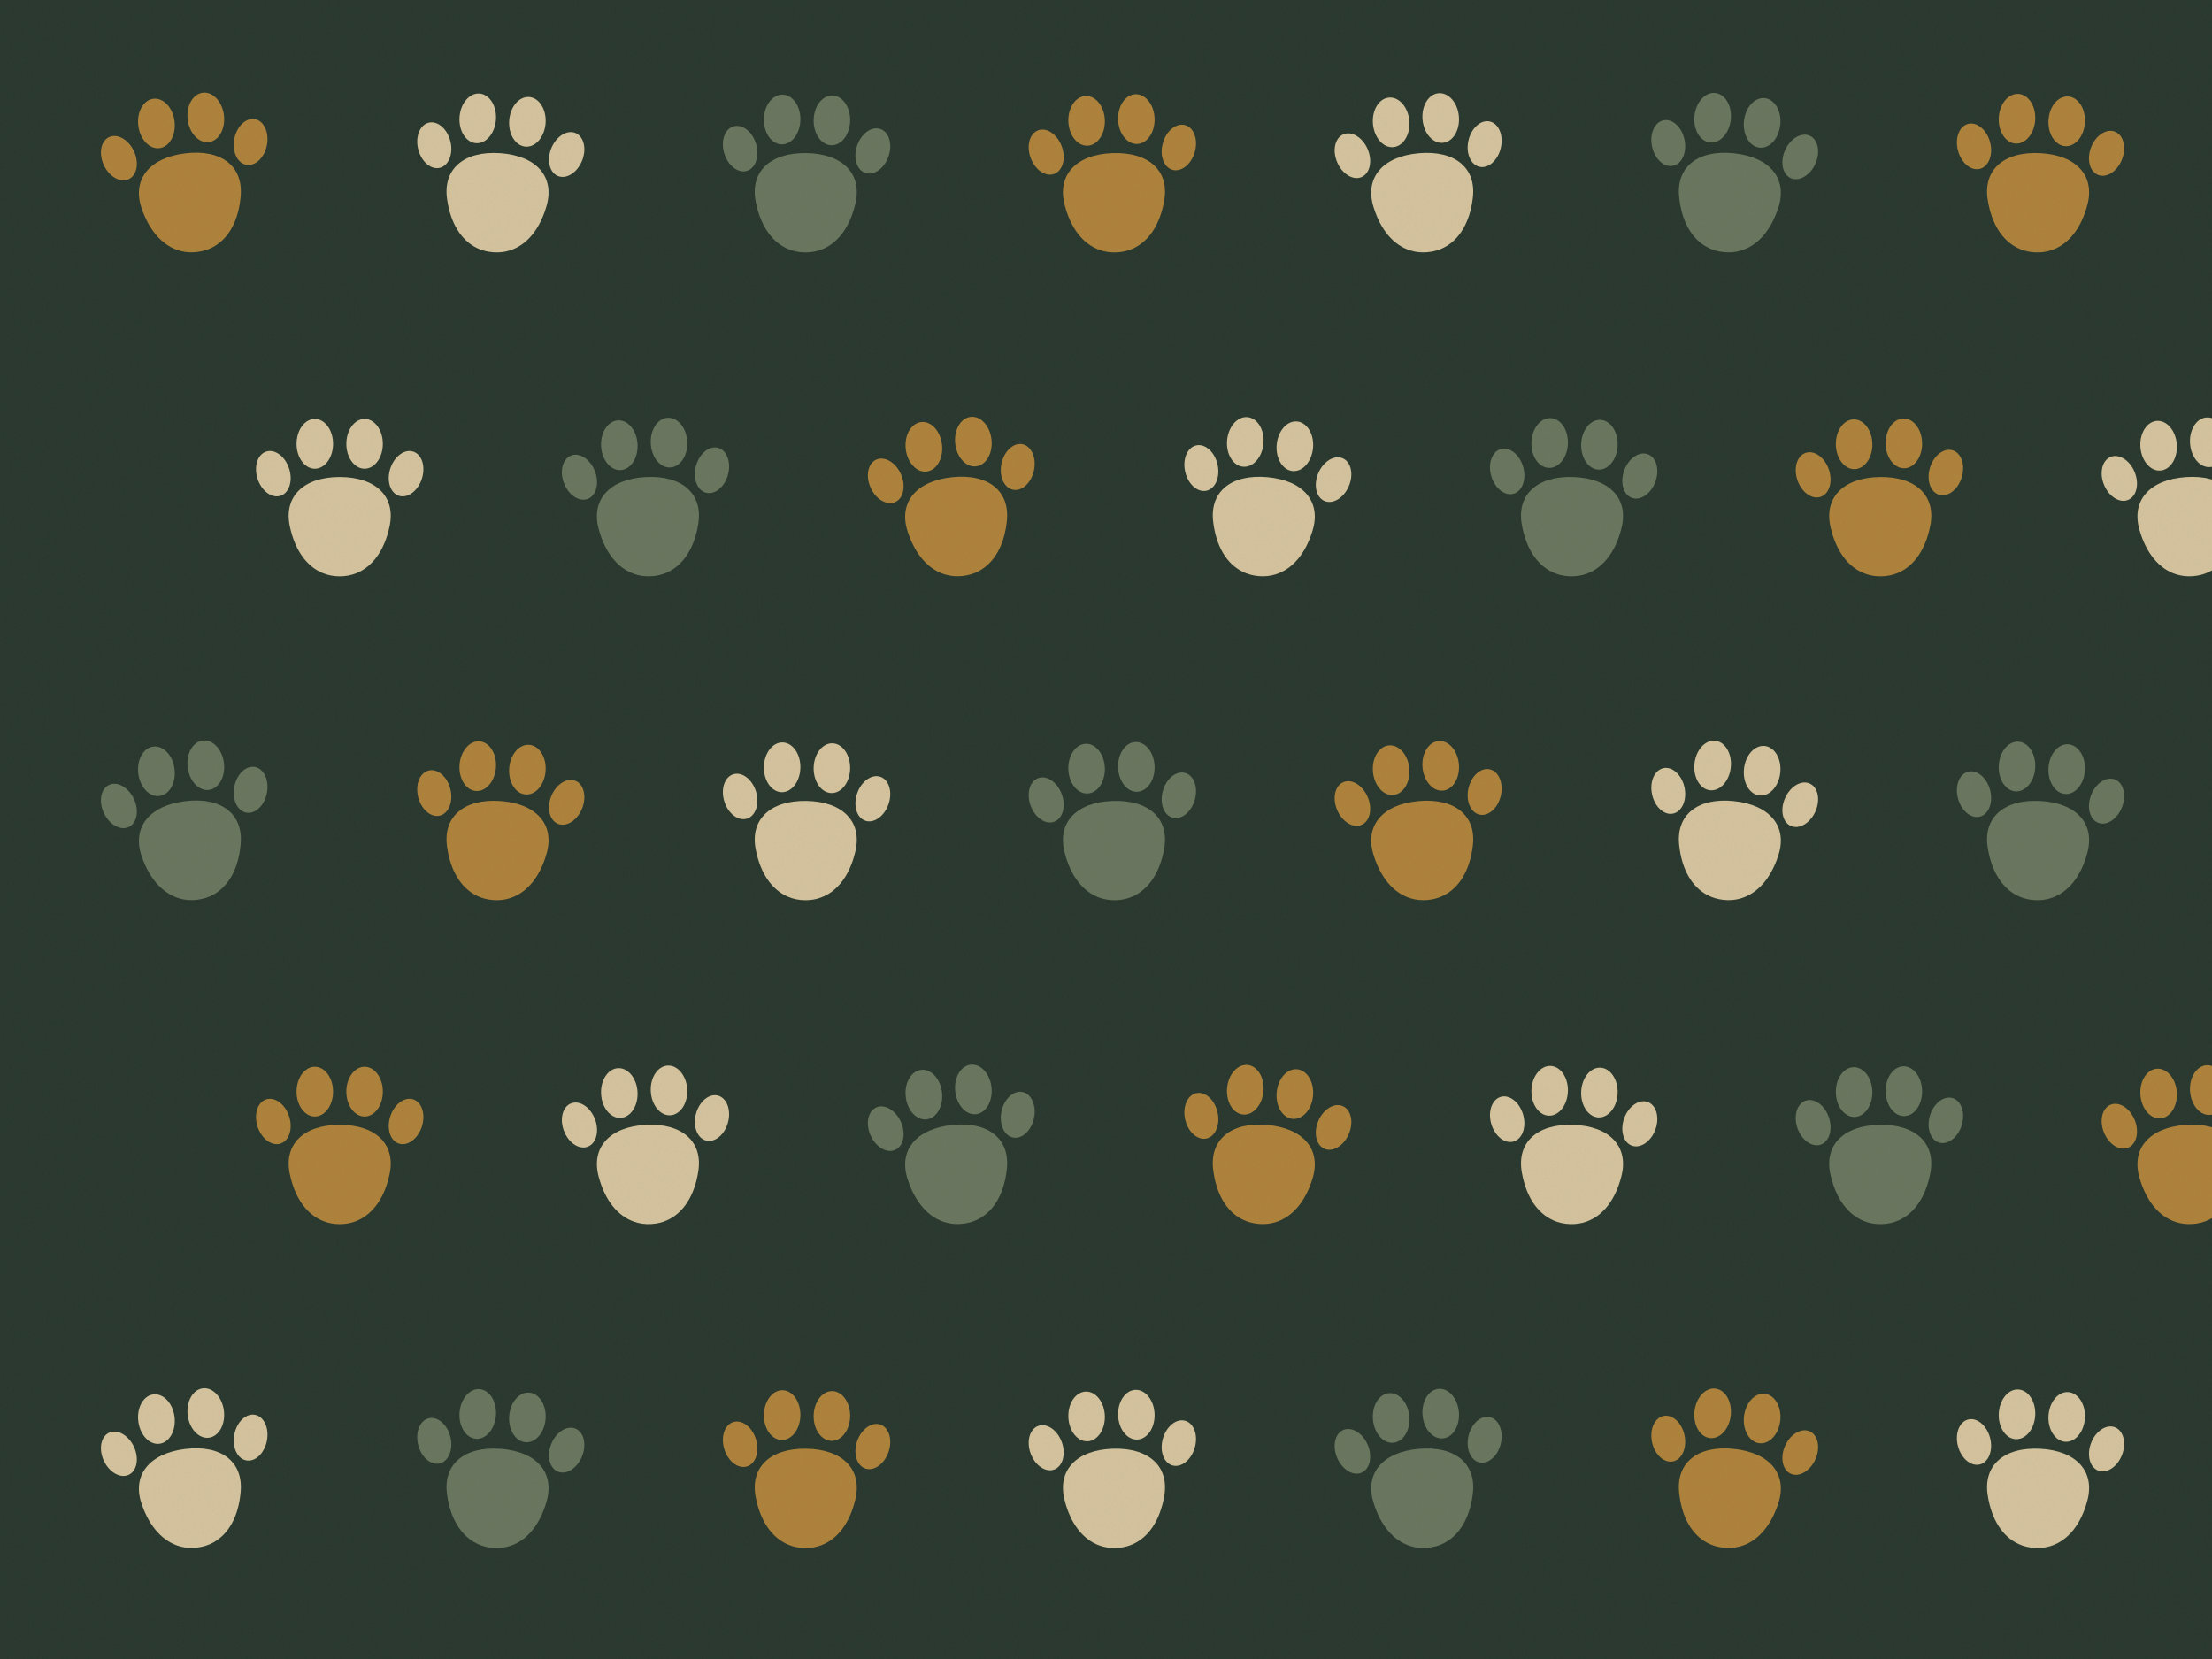
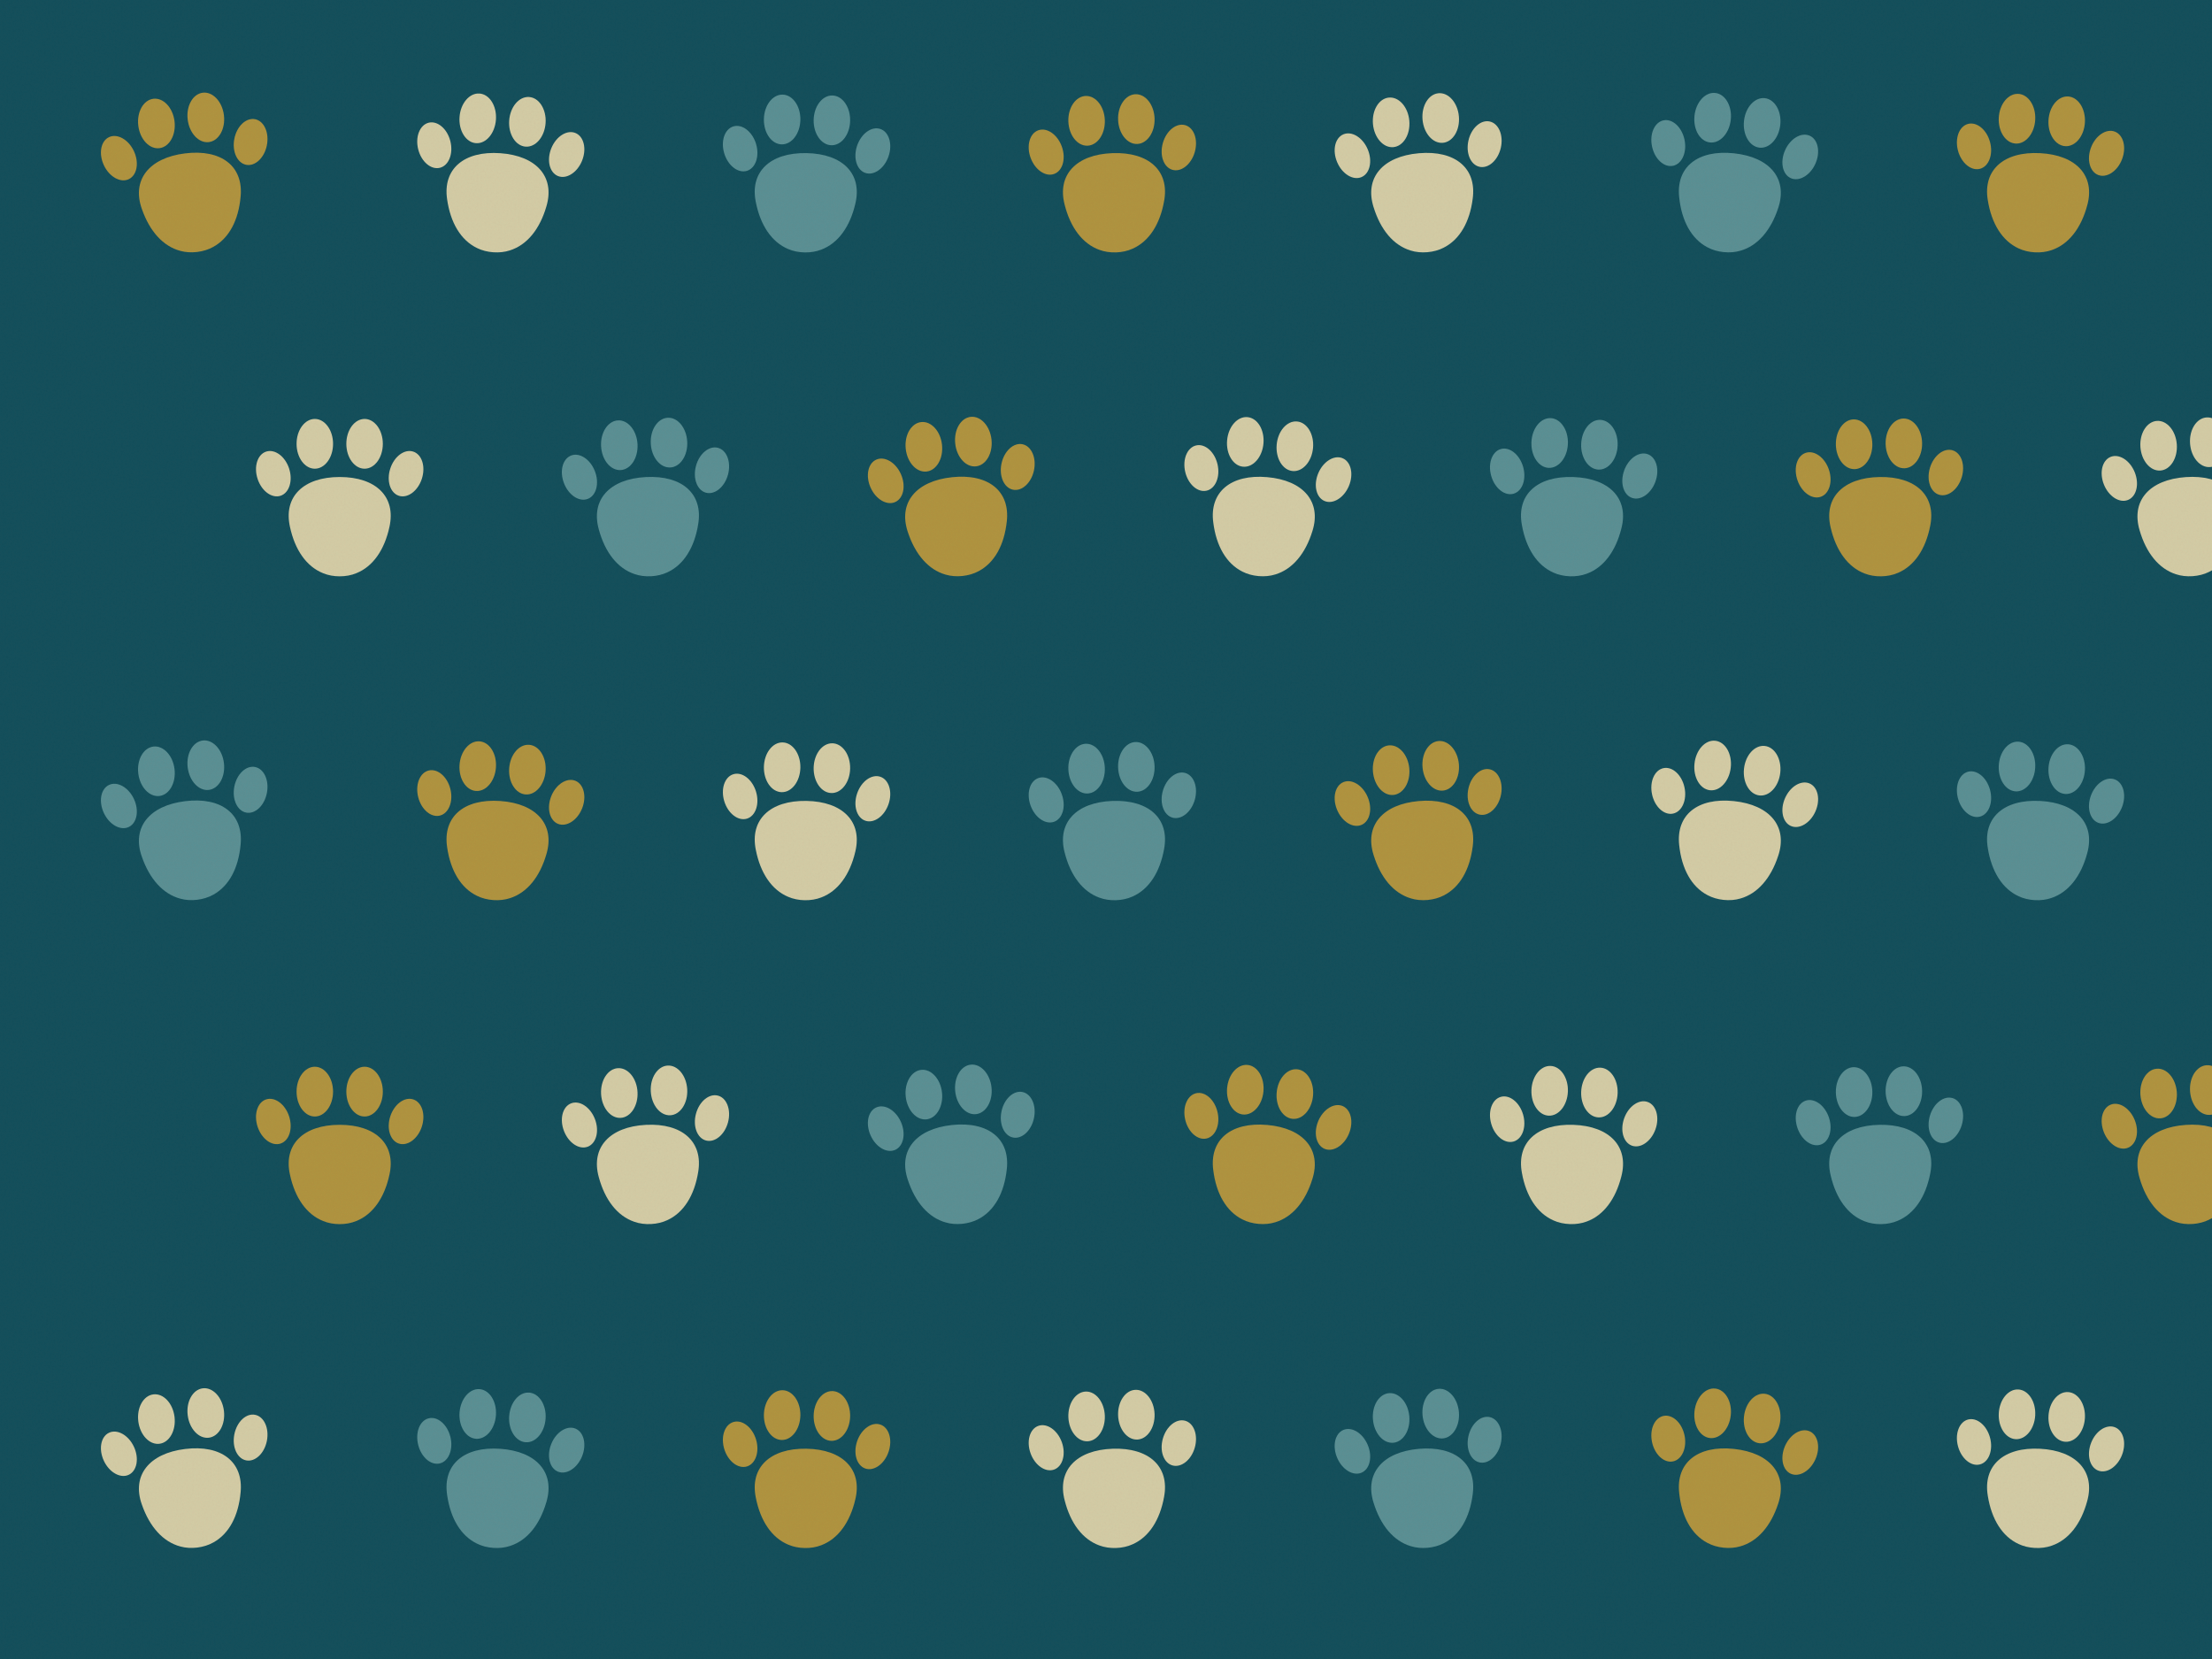
<svg xmlns="http://www.w3.org/2000/svg" viewBox="0 0 1400 1050">
-   <rect width="1400" height="1050" fill="#29382E" />
-   <g transform="translate(120,120) scale(1.05) rotate(-7)" fill="#BD8B3C" opacity="0.9">
-     <path d="M -30 8 C -34 -10, -22 -22, 0 -22 C 22 -22, 34 -10, 30 8 C 27 22, 20 32, 10 36 C 4 38.5, -4 38.5, -10 36 C -20 32, -27 22, -30 8 Z" />
-     <ellipse cx="-15" cy="-42" rx="11" ry="15" />
-     <ellipse cx="15" cy="-42" rx="11" ry="15" />
-     <ellipse cx="-40" cy="-24" rx="10" ry="14" transform="rotate(-18 -40 -24)" />
-     <ellipse cx="40" cy="-24" rx="10" ry="14" transform="rotate(18 40 -24)" />
-   </g>
-   <g transform="translate(315,120) scale(1.05) rotate(4)" fill="#E7D3A8" opacity="0.9">
-     <path d="M -30 8 C -34 -10, -22 -22, 0 -22 C 22 -22, 34 -10, 30 8 C 27 22, 20 32, 10 36 C 4 38.5, -4 38.5, -10 36 C -20 32, -27 22, -30 8 Z" />
-     <ellipse cx="-15" cy="-42" rx="11" ry="15" />
-     <ellipse cx="15" cy="-42" rx="11" ry="15" />
-     <ellipse cx="-40" cy="-24" rx="10" ry="14" transform="rotate(-18 -40 -24)" />
-     <ellipse cx="40" cy="-24" rx="10" ry="14" transform="rotate(18 40 -24)" />
-   </g>
-   <g transform="translate(510,120) scale(1.05) rotate(1)" fill="#A9B48E" opacity="0.5">
-     <path d="M -30 8 C -34 -10, -22 -22, 0 -22 C 22 -22, 34 -10, 30 8 C 27 22, 20 32, 10 36 C 4 38.5, -4 38.5, -10 36 C -20 32, -27 22, -30 8 Z" />
-     <ellipse cx="-15" cy="-42" rx="11" ry="15" />
-     <ellipse cx="15" cy="-42" rx="11" ry="15" />
-     <ellipse cx="-40" cy="-24" rx="10" ry="14" transform="rotate(-18 -40 -24)" />
-     <ellipse cx="40" cy="-24" rx="10" ry="14" transform="rotate(18 40 -24)" />
-   </g>
-   <g transform="translate(705,120) scale(1.05) rotate(-2)" fill="#BD8B3C" opacity="0.9">
-     <path d="M -30 8 C -34 -10, -22 -22, 0 -22 C 22 -22, 34 -10, 30 8 C 27 22, 20 32, 10 36 C 4 38.5, -4 38.5, -10 36 C -20 32, -27 22, -30 8 Z" />
-     <ellipse cx="-15" cy="-42" rx="11" ry="15" />
-     <ellipse cx="15" cy="-42" rx="11" ry="15" />
-     <ellipse cx="-40" cy="-24" rx="10" ry="14" transform="rotate(-18 -40 -24)" />
-     <ellipse cx="40" cy="-24" rx="10" ry="14" transform="rotate(18 40 -24)" />
-   </g>
-   <g transform="translate(900,120) scale(1.05) rotate(-5)" fill="#E7D3A8" opacity="0.9">
-     <path d="M -30 8 C -34 -10, -22 -22, 0 -22 C 22 -22, 34 -10, 30 8 C 27 22, 20 32, 10 36 C 4 38.5, -4 38.5, -10 36 C -20 32, -27 22, -30 8 Z" />
-     <ellipse cx="-15" cy="-42" rx="11" ry="15" />
-     <ellipse cx="15" cy="-42" rx="11" ry="15" />
-     <ellipse cx="-40" cy="-24" rx="10" ry="14" transform="rotate(-18 -40 -24)" />
-     <ellipse cx="40" cy="-24" rx="10" ry="14" transform="rotate(18 40 -24)" />
-   </g>
-   <g transform="translate(1095,120) scale(1.05) rotate(6)" fill="#A9B48E" opacity="0.5">
-     <path d="M -30 8 C -34 -10, -22 -22, 0 -22 C 22 -22, 34 -10, 30 8 C 27 22, 20 32, 10 36 C 4 38.5, -4 38.5, -10 36 C -20 32, -27 22, -30 8 Z" />
-     <ellipse cx="-15" cy="-42" rx="11" ry="15" />
-     <ellipse cx="15" cy="-42" rx="11" ry="15" />
-     <ellipse cx="-40" cy="-24" rx="10" ry="14" transform="rotate(-18 -40 -24)" />
-     <ellipse cx="40" cy="-24" rx="10" ry="14" transform="rotate(18 40 -24)" />
-   </g>
-   <g transform="translate(1290,120) scale(1.05) rotate(3)" fill="#BD8B3C" opacity="0.9">
-     <path d="M -30 8 C -34 -10, -22 -22, 0 -22 C 22 -22, 34 -10, 30 8 C 27 22, 20 32, 10 36 C 4 38.5, -4 38.5, -10 36 C -20 32, -27 22, -30 8 Z" />
-     <ellipse cx="-15" cy="-42" rx="11" ry="15" />
-     <ellipse cx="15" cy="-42" rx="11" ry="15" />
-     <ellipse cx="-40" cy="-24" rx="10" ry="14" transform="rotate(-18 -40 -24)" />
-     <ellipse cx="40" cy="-24" rx="10" ry="14" transform="rotate(18 40 -24)" />
-   </g>
-   <g transform="translate(215,325) scale(1.05) rotate(0)" fill="#E7D3A8" opacity="0.9">
-     <path d="M -30 8 C -34 -10, -22 -22, 0 -22 C 22 -22, 34 -10, 30 8 C 27 22, 20 32, 10 36 C 4 38.5, -4 38.5, -10 36 C -20 32, -27 22, -30 8 Z" />
-     <ellipse cx="-15" cy="-42" rx="11" ry="15" />
-     <ellipse cx="15" cy="-42" rx="11" ry="15" />
-     <ellipse cx="-40" cy="-24" rx="10" ry="14" transform="rotate(-18 -40 -24)" />
-     <ellipse cx="40" cy="-24" rx="10" ry="14" transform="rotate(18 40 -24)" />
-   </g>
-   <g transform="translate(410,325) scale(1.05) rotate(-3)" fill="#A9B48E" opacity="0.5">
-     <path d="M -30 8 C -34 -10, -22 -22, 0 -22 C 22 -22, 34 -10, 30 8 C 27 22, 20 32, 10 36 C 4 38.5, -4 38.5, -10 36 C -20 32, -27 22, -30 8 Z" />
-     <ellipse cx="-15" cy="-42" rx="11" ry="15" />
-     <ellipse cx="15" cy="-42" rx="11" ry="15" />
-     <ellipse cx="-40" cy="-24" rx="10" ry="14" transform="rotate(-18 -40 -24)" />
-     <ellipse cx="40" cy="-24" rx="10" ry="14" transform="rotate(18 40 -24)" />
-   </g>
-   <g transform="translate(605,325) scale(1.05) rotate(-6)" fill="#BD8B3C" opacity="0.9">
-     <path d="M -30 8 C -34 -10, -22 -22, 0 -22 C 22 -22, 34 -10, 30 8 C 27 22, 20 32, 10 36 C 4 38.5, -4 38.5, -10 36 C -20 32, -27 22, -30 8 Z" />
-     <ellipse cx="-15" cy="-42" rx="11" ry="15" />
-     <ellipse cx="15" cy="-42" rx="11" ry="15" />
-     <ellipse cx="-40" cy="-24" rx="10" ry="14" transform="rotate(-18 -40 -24)" />
-     <ellipse cx="40" cy="-24" rx="10" ry="14" transform="rotate(18 40 -24)" />
-   </g>
-   <g transform="translate(800,325) scale(1.05) rotate(5)" fill="#E7D3A8" opacity="0.9">
-     <path d="M -30 8 C -34 -10, -22 -22, 0 -22 C 22 -22, 34 -10, 30 8 C 27 22, 20 32, 10 36 C 4 38.5, -4 38.5, -10 36 C -20 32, -27 22, -30 8 Z" />
-     <ellipse cx="-15" cy="-42" rx="11" ry="15" />
-     <ellipse cx="15" cy="-42" rx="11" ry="15" />
-     <ellipse cx="-40" cy="-24" rx="10" ry="14" transform="rotate(-18 -40 -24)" />
-     <ellipse cx="40" cy="-24" rx="10" ry="14" transform="rotate(18 40 -24)" />
-   </g>
-   <g transform="translate(995,325) scale(1.05) rotate(2)" fill="#A9B48E" opacity="0.5">
-     <path d="M -30 8 C -34 -10, -22 -22, 0 -22 C 22 -22, 34 -10, 30 8 C 27 22, 20 32, 10 36 C 4 38.5, -4 38.5, -10 36 C -20 32, -27 22, -30 8 Z" />
-     <ellipse cx="-15" cy="-42" rx="11" ry="15" />
-     <ellipse cx="15" cy="-42" rx="11" ry="15" />
-     <ellipse cx="-40" cy="-24" rx="10" ry="14" transform="rotate(-18 -40 -24)" />
-     <ellipse cx="40" cy="-24" rx="10" ry="14" transform="rotate(18 40 -24)" />
-   </g>
-   <g transform="translate(1190,325) scale(1.05) rotate(-1)" fill="#BD8B3C" opacity="0.9">
-     <path d="M -30 8 C -34 -10, -22 -22, 0 -22 C 22 -22, 34 -10, 30 8 C 27 22, 20 32, 10 36 C 4 38.5, -4 38.5, -10 36 C -20 32, -27 22, -30 8 Z" />
-     <ellipse cx="-15" cy="-42" rx="11" ry="15" />
-     <ellipse cx="15" cy="-42" rx="11" ry="15" />
-     <ellipse cx="-40" cy="-24" rx="10" ry="14" transform="rotate(-18 -40 -24)" />
-     <ellipse cx="40" cy="-24" rx="10" ry="14" transform="rotate(18 40 -24)" />
-   </g>
-   <g transform="translate(1385,325) scale(1.05) rotate(-4)" fill="#E7D3A8" opacity="0.9">
-     <path d="M -30 8 C -34 -10, -22 -22, 0 -22 C 22 -22, 34 -10, 30 8 C 27 22, 20 32, 10 36 C 4 38.5, -4 38.5, -10 36 C -20 32, -27 22, -30 8 Z" />
-     <ellipse cx="-15" cy="-42" rx="11" ry="15" />
-     <ellipse cx="15" cy="-42" rx="11" ry="15" />
-     <ellipse cx="-40" cy="-24" rx="10" ry="14" transform="rotate(-18 -40 -24)" />
-     <ellipse cx="40" cy="-24" rx="10" ry="14" transform="rotate(18 40 -24)" />
-   </g>
-   <g transform="translate(120,530) scale(1.05) rotate(-7)" fill="#A9B48E" opacity="0.5">
-     <path d="M -30 8 C -34 -10, -22 -22, 0 -22 C 22 -22, 34 -10, 30 8 C 27 22, 20 32, 10 36 C 4 38.5, -4 38.5, -10 36 C -20 32, -27 22, -30 8 Z" />
-     <ellipse cx="-15" cy="-42" rx="11" ry="15" />
-     <ellipse cx="15" cy="-42" rx="11" ry="15" />
-     <ellipse cx="-40" cy="-24" rx="10" ry="14" transform="rotate(-18 -40 -24)" />
-     <ellipse cx="40" cy="-24" rx="10" ry="14" transform="rotate(18 40 -24)" />
-   </g>
-   <g transform="translate(315,530) scale(1.05) rotate(4)" fill="#BD8B3C" opacity="0.9">
-     <path d="M -30 8 C -34 -10, -22 -22, 0 -22 C 22 -22, 34 -10, 30 8 C 27 22, 20 32, 10 36 C 4 38.5, -4 38.5, -10 36 C -20 32, -27 22, -30 8 Z" />
-     <ellipse cx="-15" cy="-42" rx="11" ry="15" />
-     <ellipse cx="15" cy="-42" rx="11" ry="15" />
-     <ellipse cx="-40" cy="-24" rx="10" ry="14" transform="rotate(-18 -40 -24)" />
-     <ellipse cx="40" cy="-24" rx="10" ry="14" transform="rotate(18 40 -24)" />
-   </g>
-   <g transform="translate(510,530) scale(1.05) rotate(1)" fill="#E7D3A8" opacity="0.9">
-     <path d="M -30 8 C -34 -10, -22 -22, 0 -22 C 22 -22, 34 -10, 30 8 C 27 22, 20 32, 10 36 C 4 38.5, -4 38.5, -10 36 C -20 32, -27 22, -30 8 Z" />
-     <ellipse cx="-15" cy="-42" rx="11" ry="15" />
-     <ellipse cx="15" cy="-42" rx="11" ry="15" />
-     <ellipse cx="-40" cy="-24" rx="10" ry="14" transform="rotate(-18 -40 -24)" />
-     <ellipse cx="40" cy="-24" rx="10" ry="14" transform="rotate(18 40 -24)" />
-   </g>
-   <g transform="translate(705,530) scale(1.05) rotate(-2)" fill="#A9B48E" opacity="0.5">
-     <path d="M -30 8 C -34 -10, -22 -22, 0 -22 C 22 -22, 34 -10, 30 8 C 27 22, 20 32, 10 36 C 4 38.5, -4 38.5, -10 36 C -20 32, -27 22, -30 8 Z" />
-     <ellipse cx="-15" cy="-42" rx="11" ry="15" />
-     <ellipse cx="15" cy="-42" rx="11" ry="15" />
-     <ellipse cx="-40" cy="-24" rx="10" ry="14" transform="rotate(-18 -40 -24)" />
-     <ellipse cx="40" cy="-24" rx="10" ry="14" transform="rotate(18 40 -24)" />
-   </g>
-   <g transform="translate(900,530) scale(1.05) rotate(-5)" fill="#BD8B3C" opacity="0.9">
-     <path d="M -30 8 C -34 -10, -22 -22, 0 -22 C 22 -22, 34 -10, 30 8 C 27 22, 20 32, 10 36 C 4 38.5, -4 38.5, -10 36 C -20 32, -27 22, -30 8 Z" />
-     <ellipse cx="-15" cy="-42" rx="11" ry="15" />
-     <ellipse cx="15" cy="-42" rx="11" ry="15" />
-     <ellipse cx="-40" cy="-24" rx="10" ry="14" transform="rotate(-18 -40 -24)" />
-     <ellipse cx="40" cy="-24" rx="10" ry="14" transform="rotate(18 40 -24)" />
-   </g>
-   <g transform="translate(1095,530) scale(1.05) rotate(6)" fill="#E7D3A8" opacity="0.9">
-     <path d="M -30 8 C -34 -10, -22 -22, 0 -22 C 22 -22, 34 -10, 30 8 C 27 22, 20 32, 10 36 C 4 38.5, -4 38.5, -10 36 C -20 32, -27 22, -30 8 Z" />
-     <ellipse cx="-15" cy="-42" rx="11" ry="15" />
-     <ellipse cx="15" cy="-42" rx="11" ry="15" />
-     <ellipse cx="-40" cy="-24" rx="10" ry="14" transform="rotate(-18 -40 -24)" />
-     <ellipse cx="40" cy="-24" rx="10" ry="14" transform="rotate(18 40 -24)" />
-   </g>
-   <g transform="translate(1290,530) scale(1.05) rotate(3)" fill="#A9B48E" opacity="0.5">
-     <path d="M -30 8 C -34 -10, -22 -22, 0 -22 C 22 -22, 34 -10, 30 8 C 27 22, 20 32, 10 36 C 4 38.5, -4 38.5, -10 36 C -20 32, -27 22, -30 8 Z" />
-     <ellipse cx="-15" cy="-42" rx="11" ry="15" />
-     <ellipse cx="15" cy="-42" rx="11" ry="15" />
-     <ellipse cx="-40" cy="-24" rx="10" ry="14" transform="rotate(-18 -40 -24)" />
-     <ellipse cx="40" cy="-24" rx="10" ry="14" transform="rotate(18 40 -24)" />
-   </g>
-   <g transform="translate(215,735) scale(1.05) rotate(0)" fill="#BD8B3C" opacity="0.9">
-     <path d="M -30 8 C -34 -10, -22 -22, 0 -22 C 22 -22, 34 -10, 30 8 C 27 22, 20 32, 10 36 C 4 38.5, -4 38.5, -10 36 C -20 32, -27 22, -30 8 Z" />
-     <ellipse cx="-15" cy="-42" rx="11" ry="15" />
-     <ellipse cx="15" cy="-42" rx="11" ry="15" />
-     <ellipse cx="-40" cy="-24" rx="10" ry="14" transform="rotate(-18 -40 -24)" />
-     <ellipse cx="40" cy="-24" rx="10" ry="14" transform="rotate(18 40 -24)" />
-   </g>
-   <g transform="translate(410,735) scale(1.05) rotate(-3)" fill="#E7D3A8" opacity="0.9">
-     <path d="M -30 8 C -34 -10, -22 -22, 0 -22 C 22 -22, 34 -10, 30 8 C 27 22, 20 32, 10 36 C 4 38.5, -4 38.5, -10 36 C -20 32, -27 22, -30 8 Z" />
-     <ellipse cx="-15" cy="-42" rx="11" ry="15" />
-     <ellipse cx="15" cy="-42" rx="11" ry="15" />
-     <ellipse cx="-40" cy="-24" rx="10" ry="14" transform="rotate(-18 -40 -24)" />
-     <ellipse cx="40" cy="-24" rx="10" ry="14" transform="rotate(18 40 -24)" />
-   </g>
-   <g transform="translate(605,735) scale(1.05) rotate(-6)" fill="#A9B48E" opacity="0.5">
-     <path d="M -30 8 C -34 -10, -22 -22, 0 -22 C 22 -22, 34 -10, 30 8 C 27 22, 20 32, 10 36 C 4 38.5, -4 38.5, -10 36 C -20 32, -27 22, -30 8 Z" />
-     <ellipse cx="-15" cy="-42" rx="11" ry="15" />
-     <ellipse cx="15" cy="-42" rx="11" ry="15" />
-     <ellipse cx="-40" cy="-24" rx="10" ry="14" transform="rotate(-18 -40 -24)" />
-     <ellipse cx="40" cy="-24" rx="10" ry="14" transform="rotate(18 40 -24)" />
-   </g>
-   <g transform="translate(800,735) scale(1.05) rotate(5)" fill="#BD8B3C" opacity="0.9">
-     <path d="M -30 8 C -34 -10, -22 -22, 0 -22 C 22 -22, 34 -10, 30 8 C 27 22, 20 32, 10 36 C 4 38.5, -4 38.5, -10 36 C -20 32, -27 22, -30 8 Z" />
-     <ellipse cx="-15" cy="-42" rx="11" ry="15" />
-     <ellipse cx="15" cy="-42" rx="11" ry="15" />
-     <ellipse cx="-40" cy="-24" rx="10" ry="14" transform="rotate(-18 -40 -24)" />
-     <ellipse cx="40" cy="-24" rx="10" ry="14" transform="rotate(18 40 -24)" />
-   </g>
-   <g transform="translate(995,735) scale(1.05) rotate(2)" fill="#E7D3A8" opacity="0.9">
-     <path d="M -30 8 C -34 -10, -22 -22, 0 -22 C 22 -22, 34 -10, 30 8 C 27 22, 20 32, 10 36 C 4 38.5, -4 38.5, -10 36 C -20 32, -27 22, -30 8 Z" />
-     <ellipse cx="-15" cy="-42" rx="11" ry="15" />
-     <ellipse cx="15" cy="-42" rx="11" ry="15" />
-     <ellipse cx="-40" cy="-24" rx="10" ry="14" transform="rotate(-18 -40 -24)" />
-     <ellipse cx="40" cy="-24" rx="10" ry="14" transform="rotate(18 40 -24)" />
-   </g>
-   <g transform="translate(1190,735) scale(1.05) rotate(-1)" fill="#A9B48E" opacity="0.5">
-     <path d="M -30 8 C -34 -10, -22 -22, 0 -22 C 22 -22, 34 -10, 30 8 C 27 22, 20 32, 10 36 C 4 38.5, -4 38.5, -10 36 C -20 32, -27 22, -30 8 Z" />
-     <ellipse cx="-15" cy="-42" rx="11" ry="15" />
-     <ellipse cx="15" cy="-42" rx="11" ry="15" />
-     <ellipse cx="-40" cy="-24" rx="10" ry="14" transform="rotate(-18 -40 -24)" />
-     <ellipse cx="40" cy="-24" rx="10" ry="14" transform="rotate(18 40 -24)" />
-   </g>
-   <g transform="translate(1385,735) scale(1.05) rotate(-4)" fill="#BD8B3C" opacity="0.9">
-     <path d="M -30 8 C -34 -10, -22 -22, 0 -22 C 22 -22, 34 -10, 30 8 C 27 22, 20 32, 10 36 C 4 38.5, -4 38.5, -10 36 C -20 32, -27 22, -30 8 Z" />
-     <ellipse cx="-15" cy="-42" rx="11" ry="15" />
-     <ellipse cx="15" cy="-42" rx="11" ry="15" />
-     <ellipse cx="-40" cy="-24" rx="10" ry="14" transform="rotate(-18 -40 -24)" />
-     <ellipse cx="40" cy="-24" rx="10" ry="14" transform="rotate(18 40 -24)" />
-   </g>
-   <g transform="translate(120,940) scale(1.05) rotate(-7)" fill="#E7D3A8" opacity="0.9">
-     <path d="M -30 8 C -34 -10, -22 -22, 0 -22 C 22 -22, 34 -10, 30 8 C 27 22, 20 32, 10 36 C 4 38.5, -4 38.5, -10 36 C -20 32, -27 22, -30 8 Z" />
-     <ellipse cx="-15" cy="-42" rx="11" ry="15" />
-     <ellipse cx="15" cy="-42" rx="11" ry="15" />
-     <ellipse cx="-40" cy="-24" rx="10" ry="14" transform="rotate(-18 -40 -24)" />
-     <ellipse cx="40" cy="-24" rx="10" ry="14" transform="rotate(18 40 -24)" />
-   </g>
-   <g transform="translate(315,940) scale(1.05) rotate(4)" fill="#A9B48E" opacity="0.5">
-     <path d="M -30 8 C -34 -10, -22 -22, 0 -22 C 22 -22, 34 -10, 30 8 C 27 22, 20 32, 10 36 C 4 38.5, -4 38.5, -10 36 C -20 32, -27 22, -30 8 Z" />
-     <ellipse cx="-15" cy="-42" rx="11" ry="15" />
-     <ellipse cx="15" cy="-42" rx="11" ry="15" />
-     <ellipse cx="-40" cy="-24" rx="10" ry="14" transform="rotate(-18 -40 -24)" />
-     <ellipse cx="40" cy="-24" rx="10" ry="14" transform="rotate(18 40 -24)" />
-   </g>
-   <g transform="translate(510,940) scale(1.05) rotate(1)" fill="#BD8B3C" opacity="0.9">
-     <path d="M -30 8 C -34 -10, -22 -22, 0 -22 C 22 -22, 34 -10, 30 8 C 27 22, 20 32, 10 36 C 4 38.5, -4 38.5, -10 36 C -20 32, -27 22, -30 8 Z" />
-     <ellipse cx="-15" cy="-42" rx="11" ry="15" />
-     <ellipse cx="15" cy="-42" rx="11" ry="15" />
-     <ellipse cx="-40" cy="-24" rx="10" ry="14" transform="rotate(-18 -40 -24)" />
-     <ellipse cx="40" cy="-24" rx="10" ry="14" transform="rotate(18 40 -24)" />
-   </g>
-   <g transform="translate(705,940) scale(1.05) rotate(-2)" fill="#E7D3A8" opacity="0.9">
-     <path d="M -30 8 C -34 -10, -22 -22, 0 -22 C 22 -22, 34 -10, 30 8 C 27 22, 20 32, 10 36 C 4 38.5, -4 38.5, -10 36 C -20 32, -27 22, -30 8 Z" />
-     <ellipse cx="-15" cy="-42" rx="11" ry="15" />
-     <ellipse cx="15" cy="-42" rx="11" ry="15" />
-     <ellipse cx="-40" cy="-24" rx="10" ry="14" transform="rotate(-18 -40 -24)" />
-     <ellipse cx="40" cy="-24" rx="10" ry="14" transform="rotate(18 40 -24)" />
-   </g>
-   <g transform="translate(900,940) scale(1.05) rotate(-5)" fill="#A9B48E" opacity="0.5">
-     <path d="M -30 8 C -34 -10, -22 -22, 0 -22 C 22 -22, 34 -10, 30 8 C 27 22, 20 32, 10 36 C 4 38.5, -4 38.5, -10 36 C -20 32, -27 22, -30 8 Z" />
-     <ellipse cx="-15" cy="-42" rx="11" ry="15" />
-     <ellipse cx="15" cy="-42" rx="11" ry="15" />
-     <ellipse cx="-40" cy="-24" rx="10" ry="14" transform="rotate(-18 -40 -24)" />
-     <ellipse cx="40" cy="-24" rx="10" ry="14" transform="rotate(18 40 -24)" />
-   </g>
-   <g transform="translate(1095,940) scale(1.05) rotate(6)" fill="#BD8B3C" opacity="0.9">
-     <path d="M -30 8 C -34 -10, -22 -22, 0 -22 C 22 -22, 34 -10, 30 8 C 27 22, 20 32, 10 36 C 4 38.5, -4 38.5, -10 36 C -20 32, -27 22, -30 8 Z" />
-     <ellipse cx="-15" cy="-42" rx="11" ry="15" />
-     <ellipse cx="15" cy="-42" rx="11" ry="15" />
-     <ellipse cx="-40" cy="-24" rx="10" ry="14" transform="rotate(-18 -40 -24)" />
-     <ellipse cx="40" cy="-24" rx="10" ry="14" transform="rotate(18 40 -24)" />
-   </g>
-   <g transform="translate(1290,940) scale(1.05) rotate(3)" fill="#E7D3A8" opacity="0.9">
+   <rect width="1400" height="1050" fill="#134E5A" />
+   <g transform="translate(120,120) scale(1.05) rotate(-7)" fill="#C29A3B" opacity="0.9">
+     <path d="M -30 8 C -34 -10, -22 -22, 0 -22 C 22 -22, 34 -10, 30 8 C 27 22, 20 32, 10 36 C 4 38.5, -4 38.5, -10 36 C -20 32, -27 22, -30 8 Z" />
+     <ellipse cx="-15" cy="-42" rx="11" ry="15" />
+     <ellipse cx="15" cy="-42" rx="11" ry="15" />
+     <ellipse cx="-40" cy="-24" rx="10" ry="14" transform="rotate(-18 -40 -24)" />
+     <ellipse cx="40" cy="-24" rx="10" ry="14" transform="rotate(18 40 -24)" />
+   </g>
+   <g transform="translate(315,120) scale(1.05) rotate(4)" fill="#EAD9AD" opacity="0.9">
+     <path d="M -30 8 C -34 -10, -22 -22, 0 -22 C 22 -22, 34 -10, 30 8 C 27 22, 20 32, 10 36 C 4 38.5, -4 38.5, -10 36 C -20 32, -27 22, -30 8 Z" />
+     <ellipse cx="-15" cy="-42" rx="11" ry="15" />
+     <ellipse cx="15" cy="-42" rx="11" ry="15" />
+     <ellipse cx="-40" cy="-24" rx="10" ry="14" transform="rotate(-18 -40 -24)" />
+     <ellipse cx="40" cy="-24" rx="10" ry="14" transform="rotate(18 40 -24)" />
+   </g>
+   <g transform="translate(510,120) scale(1.05) rotate(1)" fill="#A3D0CC" opacity="0.5">
+     <path d="M -30 8 C -34 -10, -22 -22, 0 -22 C 22 -22, 34 -10, 30 8 C 27 22, 20 32, 10 36 C 4 38.5, -4 38.5, -10 36 C -20 32, -27 22, -30 8 Z" />
+     <ellipse cx="-15" cy="-42" rx="11" ry="15" />
+     <ellipse cx="15" cy="-42" rx="11" ry="15" />
+     <ellipse cx="-40" cy="-24" rx="10" ry="14" transform="rotate(-18 -40 -24)" />
+     <ellipse cx="40" cy="-24" rx="10" ry="14" transform="rotate(18 40 -24)" />
+   </g>
+   <g transform="translate(705,120) scale(1.05) rotate(-2)" fill="#C29A3B" opacity="0.9">
+     <path d="M -30 8 C -34 -10, -22 -22, 0 -22 C 22 -22, 34 -10, 30 8 C 27 22, 20 32, 10 36 C 4 38.5, -4 38.5, -10 36 C -20 32, -27 22, -30 8 Z" />
+     <ellipse cx="-15" cy="-42" rx="11" ry="15" />
+     <ellipse cx="15" cy="-42" rx="11" ry="15" />
+     <ellipse cx="-40" cy="-24" rx="10" ry="14" transform="rotate(-18 -40 -24)" />
+     <ellipse cx="40" cy="-24" rx="10" ry="14" transform="rotate(18 40 -24)" />
+   </g>
+   <g transform="translate(900,120) scale(1.05) rotate(-5)" fill="#EAD9AD" opacity="0.9">
+     <path d="M -30 8 C -34 -10, -22 -22, 0 -22 C 22 -22, 34 -10, 30 8 C 27 22, 20 32, 10 36 C 4 38.5, -4 38.5, -10 36 C -20 32, -27 22, -30 8 Z" />
+     <ellipse cx="-15" cy="-42" rx="11" ry="15" />
+     <ellipse cx="15" cy="-42" rx="11" ry="15" />
+     <ellipse cx="-40" cy="-24" rx="10" ry="14" transform="rotate(-18 -40 -24)" />
+     <ellipse cx="40" cy="-24" rx="10" ry="14" transform="rotate(18 40 -24)" />
+   </g>
+   <g transform="translate(1095,120) scale(1.05) rotate(6)" fill="#A3D0CC" opacity="0.5">
+     <path d="M -30 8 C -34 -10, -22 -22, 0 -22 C 22 -22, 34 -10, 30 8 C 27 22, 20 32, 10 36 C 4 38.5, -4 38.5, -10 36 C -20 32, -27 22, -30 8 Z" />
+     <ellipse cx="-15" cy="-42" rx="11" ry="15" />
+     <ellipse cx="15" cy="-42" rx="11" ry="15" />
+     <ellipse cx="-40" cy="-24" rx="10" ry="14" transform="rotate(-18 -40 -24)" />
+     <ellipse cx="40" cy="-24" rx="10" ry="14" transform="rotate(18 40 -24)" />
+   </g>
+   <g transform="translate(1290,120) scale(1.05) rotate(3)" fill="#C29A3B" opacity="0.9">
+     <path d="M -30 8 C -34 -10, -22 -22, 0 -22 C 22 -22, 34 -10, 30 8 C 27 22, 20 32, 10 36 C 4 38.5, -4 38.5, -10 36 C -20 32, -27 22, -30 8 Z" />
+     <ellipse cx="-15" cy="-42" rx="11" ry="15" />
+     <ellipse cx="15" cy="-42" rx="11" ry="15" />
+     <ellipse cx="-40" cy="-24" rx="10" ry="14" transform="rotate(-18 -40 -24)" />
+     <ellipse cx="40" cy="-24" rx="10" ry="14" transform="rotate(18 40 -24)" />
+   </g>
+   <g transform="translate(215,325) scale(1.05) rotate(0)" fill="#EAD9AD" opacity="0.9">
+     <path d="M -30 8 C -34 -10, -22 -22, 0 -22 C 22 -22, 34 -10, 30 8 C 27 22, 20 32, 10 36 C 4 38.5, -4 38.5, -10 36 C -20 32, -27 22, -30 8 Z" />
+     <ellipse cx="-15" cy="-42" rx="11" ry="15" />
+     <ellipse cx="15" cy="-42" rx="11" ry="15" />
+     <ellipse cx="-40" cy="-24" rx="10" ry="14" transform="rotate(-18 -40 -24)" />
+     <ellipse cx="40" cy="-24" rx="10" ry="14" transform="rotate(18 40 -24)" />
+   </g>
+   <g transform="translate(410,325) scale(1.05) rotate(-3)" fill="#A3D0CC" opacity="0.5">
+     <path d="M -30 8 C -34 -10, -22 -22, 0 -22 C 22 -22, 34 -10, 30 8 C 27 22, 20 32, 10 36 C 4 38.5, -4 38.5, -10 36 C -20 32, -27 22, -30 8 Z" />
+     <ellipse cx="-15" cy="-42" rx="11" ry="15" />
+     <ellipse cx="15" cy="-42" rx="11" ry="15" />
+     <ellipse cx="-40" cy="-24" rx="10" ry="14" transform="rotate(-18 -40 -24)" />
+     <ellipse cx="40" cy="-24" rx="10" ry="14" transform="rotate(18 40 -24)" />
+   </g>
+   <g transform="translate(605,325) scale(1.05) rotate(-6)" fill="#C29A3B" opacity="0.9">
+     <path d="M -30 8 C -34 -10, -22 -22, 0 -22 C 22 -22, 34 -10, 30 8 C 27 22, 20 32, 10 36 C 4 38.5, -4 38.5, -10 36 C -20 32, -27 22, -30 8 Z" />
+     <ellipse cx="-15" cy="-42" rx="11" ry="15" />
+     <ellipse cx="15" cy="-42" rx="11" ry="15" />
+     <ellipse cx="-40" cy="-24" rx="10" ry="14" transform="rotate(-18 -40 -24)" />
+     <ellipse cx="40" cy="-24" rx="10" ry="14" transform="rotate(18 40 -24)" />
+   </g>
+   <g transform="translate(800,325) scale(1.05) rotate(5)" fill="#EAD9AD" opacity="0.9">
+     <path d="M -30 8 C -34 -10, -22 -22, 0 -22 C 22 -22, 34 -10, 30 8 C 27 22, 20 32, 10 36 C 4 38.5, -4 38.5, -10 36 C -20 32, -27 22, -30 8 Z" />
+     <ellipse cx="-15" cy="-42" rx="11" ry="15" />
+     <ellipse cx="15" cy="-42" rx="11" ry="15" />
+     <ellipse cx="-40" cy="-24" rx="10" ry="14" transform="rotate(-18 -40 -24)" />
+     <ellipse cx="40" cy="-24" rx="10" ry="14" transform="rotate(18 40 -24)" />
+   </g>
+   <g transform="translate(995,325) scale(1.05) rotate(2)" fill="#A3D0CC" opacity="0.5">
+     <path d="M -30 8 C -34 -10, -22 -22, 0 -22 C 22 -22, 34 -10, 30 8 C 27 22, 20 32, 10 36 C 4 38.5, -4 38.5, -10 36 C -20 32, -27 22, -30 8 Z" />
+     <ellipse cx="-15" cy="-42" rx="11" ry="15" />
+     <ellipse cx="15" cy="-42" rx="11" ry="15" />
+     <ellipse cx="-40" cy="-24" rx="10" ry="14" transform="rotate(-18 -40 -24)" />
+     <ellipse cx="40" cy="-24" rx="10" ry="14" transform="rotate(18 40 -24)" />
+   </g>
+   <g transform="translate(1190,325) scale(1.05) rotate(-1)" fill="#C29A3B" opacity="0.9">
+     <path d="M -30 8 C -34 -10, -22 -22, 0 -22 C 22 -22, 34 -10, 30 8 C 27 22, 20 32, 10 36 C 4 38.5, -4 38.5, -10 36 C -20 32, -27 22, -30 8 Z" />
+     <ellipse cx="-15" cy="-42" rx="11" ry="15" />
+     <ellipse cx="15" cy="-42" rx="11" ry="15" />
+     <ellipse cx="-40" cy="-24" rx="10" ry="14" transform="rotate(-18 -40 -24)" />
+     <ellipse cx="40" cy="-24" rx="10" ry="14" transform="rotate(18 40 -24)" />
+   </g>
+   <g transform="translate(1385,325) scale(1.05) rotate(-4)" fill="#EAD9AD" opacity="0.9">
+     <path d="M -30 8 C -34 -10, -22 -22, 0 -22 C 22 -22, 34 -10, 30 8 C 27 22, 20 32, 10 36 C 4 38.5, -4 38.5, -10 36 C -20 32, -27 22, -30 8 Z" />
+     <ellipse cx="-15" cy="-42" rx="11" ry="15" />
+     <ellipse cx="15" cy="-42" rx="11" ry="15" />
+     <ellipse cx="-40" cy="-24" rx="10" ry="14" transform="rotate(-18 -40 -24)" />
+     <ellipse cx="40" cy="-24" rx="10" ry="14" transform="rotate(18 40 -24)" />
+   </g>
+   <g transform="translate(120,530) scale(1.05) rotate(-7)" fill="#A3D0CC" opacity="0.5">
+     <path d="M -30 8 C -34 -10, -22 -22, 0 -22 C 22 -22, 34 -10, 30 8 C 27 22, 20 32, 10 36 C 4 38.5, -4 38.5, -10 36 C -20 32, -27 22, -30 8 Z" />
+     <ellipse cx="-15" cy="-42" rx="11" ry="15" />
+     <ellipse cx="15" cy="-42" rx="11" ry="15" />
+     <ellipse cx="-40" cy="-24" rx="10" ry="14" transform="rotate(-18 -40 -24)" />
+     <ellipse cx="40" cy="-24" rx="10" ry="14" transform="rotate(18 40 -24)" />
+   </g>
+   <g transform="translate(315,530) scale(1.05) rotate(4)" fill="#C29A3B" opacity="0.9">
+     <path d="M -30 8 C -34 -10, -22 -22, 0 -22 C 22 -22, 34 -10, 30 8 C 27 22, 20 32, 10 36 C 4 38.5, -4 38.5, -10 36 C -20 32, -27 22, -30 8 Z" />
+     <ellipse cx="-15" cy="-42" rx="11" ry="15" />
+     <ellipse cx="15" cy="-42" rx="11" ry="15" />
+     <ellipse cx="-40" cy="-24" rx="10" ry="14" transform="rotate(-18 -40 -24)" />
+     <ellipse cx="40" cy="-24" rx="10" ry="14" transform="rotate(18 40 -24)" />
+   </g>
+   <g transform="translate(510,530) scale(1.05) rotate(1)" fill="#EAD9AD" opacity="0.9">
+     <path d="M -30 8 C -34 -10, -22 -22, 0 -22 C 22 -22, 34 -10, 30 8 C 27 22, 20 32, 10 36 C 4 38.5, -4 38.5, -10 36 C -20 32, -27 22, -30 8 Z" />
+     <ellipse cx="-15" cy="-42" rx="11" ry="15" />
+     <ellipse cx="15" cy="-42" rx="11" ry="15" />
+     <ellipse cx="-40" cy="-24" rx="10" ry="14" transform="rotate(-18 -40 -24)" />
+     <ellipse cx="40" cy="-24" rx="10" ry="14" transform="rotate(18 40 -24)" />
+   </g>
+   <g transform="translate(705,530) scale(1.05) rotate(-2)" fill="#A3D0CC" opacity="0.5">
+     <path d="M -30 8 C -34 -10, -22 -22, 0 -22 C 22 -22, 34 -10, 30 8 C 27 22, 20 32, 10 36 C 4 38.5, -4 38.5, -10 36 C -20 32, -27 22, -30 8 Z" />
+     <ellipse cx="-15" cy="-42" rx="11" ry="15" />
+     <ellipse cx="15" cy="-42" rx="11" ry="15" />
+     <ellipse cx="-40" cy="-24" rx="10" ry="14" transform="rotate(-18 -40 -24)" />
+     <ellipse cx="40" cy="-24" rx="10" ry="14" transform="rotate(18 40 -24)" />
+   </g>
+   <g transform="translate(900,530) scale(1.05) rotate(-5)" fill="#C29A3B" opacity="0.9">
+     <path d="M -30 8 C -34 -10, -22 -22, 0 -22 C 22 -22, 34 -10, 30 8 C 27 22, 20 32, 10 36 C 4 38.5, -4 38.5, -10 36 C -20 32, -27 22, -30 8 Z" />
+     <ellipse cx="-15" cy="-42" rx="11" ry="15" />
+     <ellipse cx="15" cy="-42" rx="11" ry="15" />
+     <ellipse cx="-40" cy="-24" rx="10" ry="14" transform="rotate(-18 -40 -24)" />
+     <ellipse cx="40" cy="-24" rx="10" ry="14" transform="rotate(18 40 -24)" />
+   </g>
+   <g transform="translate(1095,530) scale(1.05) rotate(6)" fill="#EAD9AD" opacity="0.9">
+     <path d="M -30 8 C -34 -10, -22 -22, 0 -22 C 22 -22, 34 -10, 30 8 C 27 22, 20 32, 10 36 C 4 38.5, -4 38.5, -10 36 C -20 32, -27 22, -30 8 Z" />
+     <ellipse cx="-15" cy="-42" rx="11" ry="15" />
+     <ellipse cx="15" cy="-42" rx="11" ry="15" />
+     <ellipse cx="-40" cy="-24" rx="10" ry="14" transform="rotate(-18 -40 -24)" />
+     <ellipse cx="40" cy="-24" rx="10" ry="14" transform="rotate(18 40 -24)" />
+   </g>
+   <g transform="translate(1290,530) scale(1.05) rotate(3)" fill="#A3D0CC" opacity="0.5">
+     <path d="M -30 8 C -34 -10, -22 -22, 0 -22 C 22 -22, 34 -10, 30 8 C 27 22, 20 32, 10 36 C 4 38.5, -4 38.5, -10 36 C -20 32, -27 22, -30 8 Z" />
+     <ellipse cx="-15" cy="-42" rx="11" ry="15" />
+     <ellipse cx="15" cy="-42" rx="11" ry="15" />
+     <ellipse cx="-40" cy="-24" rx="10" ry="14" transform="rotate(-18 -40 -24)" />
+     <ellipse cx="40" cy="-24" rx="10" ry="14" transform="rotate(18 40 -24)" />
+   </g>
+   <g transform="translate(215,735) scale(1.05) rotate(0)" fill="#C29A3B" opacity="0.9">
+     <path d="M -30 8 C -34 -10, -22 -22, 0 -22 C 22 -22, 34 -10, 30 8 C 27 22, 20 32, 10 36 C 4 38.5, -4 38.5, -10 36 C -20 32, -27 22, -30 8 Z" />
+     <ellipse cx="-15" cy="-42" rx="11" ry="15" />
+     <ellipse cx="15" cy="-42" rx="11" ry="15" />
+     <ellipse cx="-40" cy="-24" rx="10" ry="14" transform="rotate(-18 -40 -24)" />
+     <ellipse cx="40" cy="-24" rx="10" ry="14" transform="rotate(18 40 -24)" />
+   </g>
+   <g transform="translate(410,735) scale(1.05) rotate(-3)" fill="#EAD9AD" opacity="0.9">
+     <path d="M -30 8 C -34 -10, -22 -22, 0 -22 C 22 -22, 34 -10, 30 8 C 27 22, 20 32, 10 36 C 4 38.5, -4 38.5, -10 36 C -20 32, -27 22, -30 8 Z" />
+     <ellipse cx="-15" cy="-42" rx="11" ry="15" />
+     <ellipse cx="15" cy="-42" rx="11" ry="15" />
+     <ellipse cx="-40" cy="-24" rx="10" ry="14" transform="rotate(-18 -40 -24)" />
+     <ellipse cx="40" cy="-24" rx="10" ry="14" transform="rotate(18 40 -24)" />
+   </g>
+   <g transform="translate(605,735) scale(1.05) rotate(-6)" fill="#A3D0CC" opacity="0.5">
+     <path d="M -30 8 C -34 -10, -22 -22, 0 -22 C 22 -22, 34 -10, 30 8 C 27 22, 20 32, 10 36 C 4 38.5, -4 38.5, -10 36 C -20 32, -27 22, -30 8 Z" />
+     <ellipse cx="-15" cy="-42" rx="11" ry="15" />
+     <ellipse cx="15" cy="-42" rx="11" ry="15" />
+     <ellipse cx="-40" cy="-24" rx="10" ry="14" transform="rotate(-18 -40 -24)" />
+     <ellipse cx="40" cy="-24" rx="10" ry="14" transform="rotate(18 40 -24)" />
+   </g>
+   <g transform="translate(800,735) scale(1.05) rotate(5)" fill="#C29A3B" opacity="0.9">
+     <path d="M -30 8 C -34 -10, -22 -22, 0 -22 C 22 -22, 34 -10, 30 8 C 27 22, 20 32, 10 36 C 4 38.5, -4 38.5, -10 36 C -20 32, -27 22, -30 8 Z" />
+     <ellipse cx="-15" cy="-42" rx="11" ry="15" />
+     <ellipse cx="15" cy="-42" rx="11" ry="15" />
+     <ellipse cx="-40" cy="-24" rx="10" ry="14" transform="rotate(-18 -40 -24)" />
+     <ellipse cx="40" cy="-24" rx="10" ry="14" transform="rotate(18 40 -24)" />
+   </g>
+   <g transform="translate(995,735) scale(1.05) rotate(2)" fill="#EAD9AD" opacity="0.9">
+     <path d="M -30 8 C -34 -10, -22 -22, 0 -22 C 22 -22, 34 -10, 30 8 C 27 22, 20 32, 10 36 C 4 38.5, -4 38.5, -10 36 C -20 32, -27 22, -30 8 Z" />
+     <ellipse cx="-15" cy="-42" rx="11" ry="15" />
+     <ellipse cx="15" cy="-42" rx="11" ry="15" />
+     <ellipse cx="-40" cy="-24" rx="10" ry="14" transform="rotate(-18 -40 -24)" />
+     <ellipse cx="40" cy="-24" rx="10" ry="14" transform="rotate(18 40 -24)" />
+   </g>
+   <g transform="translate(1190,735) scale(1.05) rotate(-1)" fill="#A3D0CC" opacity="0.5">
+     <path d="M -30 8 C -34 -10, -22 -22, 0 -22 C 22 -22, 34 -10, 30 8 C 27 22, 20 32, 10 36 C 4 38.5, -4 38.5, -10 36 C -20 32, -27 22, -30 8 Z" />
+     <ellipse cx="-15" cy="-42" rx="11" ry="15" />
+     <ellipse cx="15" cy="-42" rx="11" ry="15" />
+     <ellipse cx="-40" cy="-24" rx="10" ry="14" transform="rotate(-18 -40 -24)" />
+     <ellipse cx="40" cy="-24" rx="10" ry="14" transform="rotate(18 40 -24)" />
+   </g>
+   <g transform="translate(1385,735) scale(1.05) rotate(-4)" fill="#C29A3B" opacity="0.9">
+     <path d="M -30 8 C -34 -10, -22 -22, 0 -22 C 22 -22, 34 -10, 30 8 C 27 22, 20 32, 10 36 C 4 38.5, -4 38.5, -10 36 C -20 32, -27 22, -30 8 Z" />
+     <ellipse cx="-15" cy="-42" rx="11" ry="15" />
+     <ellipse cx="15" cy="-42" rx="11" ry="15" />
+     <ellipse cx="-40" cy="-24" rx="10" ry="14" transform="rotate(-18 -40 -24)" />
+     <ellipse cx="40" cy="-24" rx="10" ry="14" transform="rotate(18 40 -24)" />
+   </g>
+   <g transform="translate(120,940) scale(1.05) rotate(-7)" fill="#EAD9AD" opacity="0.9">
+     <path d="M -30 8 C -34 -10, -22 -22, 0 -22 C 22 -22, 34 -10, 30 8 C 27 22, 20 32, 10 36 C 4 38.5, -4 38.5, -10 36 C -20 32, -27 22, -30 8 Z" />
+     <ellipse cx="-15" cy="-42" rx="11" ry="15" />
+     <ellipse cx="15" cy="-42" rx="11" ry="15" />
+     <ellipse cx="-40" cy="-24" rx="10" ry="14" transform="rotate(-18 -40 -24)" />
+     <ellipse cx="40" cy="-24" rx="10" ry="14" transform="rotate(18 40 -24)" />
+   </g>
+   <g transform="translate(315,940) scale(1.05) rotate(4)" fill="#A3D0CC" opacity="0.5">
+     <path d="M -30 8 C -34 -10, -22 -22, 0 -22 C 22 -22, 34 -10, 30 8 C 27 22, 20 32, 10 36 C 4 38.5, -4 38.5, -10 36 C -20 32, -27 22, -30 8 Z" />
+     <ellipse cx="-15" cy="-42" rx="11" ry="15" />
+     <ellipse cx="15" cy="-42" rx="11" ry="15" />
+     <ellipse cx="-40" cy="-24" rx="10" ry="14" transform="rotate(-18 -40 -24)" />
+     <ellipse cx="40" cy="-24" rx="10" ry="14" transform="rotate(18 40 -24)" />
+   </g>
+   <g transform="translate(510,940) scale(1.05) rotate(1)" fill="#C29A3B" opacity="0.9">
+     <path d="M -30 8 C -34 -10, -22 -22, 0 -22 C 22 -22, 34 -10, 30 8 C 27 22, 20 32, 10 36 C 4 38.5, -4 38.5, -10 36 C -20 32, -27 22, -30 8 Z" />
+     <ellipse cx="-15" cy="-42" rx="11" ry="15" />
+     <ellipse cx="15" cy="-42" rx="11" ry="15" />
+     <ellipse cx="-40" cy="-24" rx="10" ry="14" transform="rotate(-18 -40 -24)" />
+     <ellipse cx="40" cy="-24" rx="10" ry="14" transform="rotate(18 40 -24)" />
+   </g>
+   <g transform="translate(705,940) scale(1.05) rotate(-2)" fill="#EAD9AD" opacity="0.9">
+     <path d="M -30 8 C -34 -10, -22 -22, 0 -22 C 22 -22, 34 -10, 30 8 C 27 22, 20 32, 10 36 C 4 38.5, -4 38.5, -10 36 C -20 32, -27 22, -30 8 Z" />
+     <ellipse cx="-15" cy="-42" rx="11" ry="15" />
+     <ellipse cx="15" cy="-42" rx="11" ry="15" />
+     <ellipse cx="-40" cy="-24" rx="10" ry="14" transform="rotate(-18 -40 -24)" />
+     <ellipse cx="40" cy="-24" rx="10" ry="14" transform="rotate(18 40 -24)" />
+   </g>
+   <g transform="translate(900,940) scale(1.05) rotate(-5)" fill="#A3D0CC" opacity="0.5">
+     <path d="M -30 8 C -34 -10, -22 -22, 0 -22 C 22 -22, 34 -10, 30 8 C 27 22, 20 32, 10 36 C 4 38.5, -4 38.5, -10 36 C -20 32, -27 22, -30 8 Z" />
+     <ellipse cx="-15" cy="-42" rx="11" ry="15" />
+     <ellipse cx="15" cy="-42" rx="11" ry="15" />
+     <ellipse cx="-40" cy="-24" rx="10" ry="14" transform="rotate(-18 -40 -24)" />
+     <ellipse cx="40" cy="-24" rx="10" ry="14" transform="rotate(18 40 -24)" />
+   </g>
+   <g transform="translate(1095,940) scale(1.05) rotate(6)" fill="#C29A3B" opacity="0.9">
+     <path d="M -30 8 C -34 -10, -22 -22, 0 -22 C 22 -22, 34 -10, 30 8 C 27 22, 20 32, 10 36 C 4 38.5, -4 38.5, -10 36 C -20 32, -27 22, -30 8 Z" />
+     <ellipse cx="-15" cy="-42" rx="11" ry="15" />
+     <ellipse cx="15" cy="-42" rx="11" ry="15" />
+     <ellipse cx="-40" cy="-24" rx="10" ry="14" transform="rotate(-18 -40 -24)" />
+     <ellipse cx="40" cy="-24" rx="10" ry="14" transform="rotate(18 40 -24)" />
+   </g>
+   <g transform="translate(1290,940) scale(1.05) rotate(3)" fill="#EAD9AD" opacity="0.9">
    <path d="M -30 8 C -34 -10, -22 -22, 0 -22 C 22 -22, 34 -10, 30 8 C 27 22, 20 32, 10 36 C 4 38.5, -4 38.5, -10 36 C -20 32, -27 22, -30 8 Z" />
    <ellipse cx="-15" cy="-42" rx="11" ry="15" />
    <ellipse cx="15" cy="-42" rx="11" ry="15" />
    <ellipse cx="-40" cy="-24" rx="10" ry="14" transform="rotate(-18 -40 -24)" />
    <ellipse cx="40" cy="-24" rx="10" ry="14" transform="rotate(18 40 -24)" />
  </g>
  <filter id="grain53" x="0" y="0" width="100%" height="100%">
    <feTurbulence type="fractalNoise" baseFrequency="0.8" numOctaves="2" seed="53" stitchTiles="stitch" />
-     <feColorMatrix type="matrix" values="0 0 0 0 0.16  0 0 0 0 0.14  0 0 0 0 0.10  0 0 0 0.05 0" />
+     <feColorMatrix type="matrix" values="0 0 0 0 0.08  0 0 0 0 0.14  0 0 0 0 0.15  0 0 0 0.05 0" />
  </filter>
  <rect width="1400" height="1050" filter="url(#grain53)" />
</svg>
